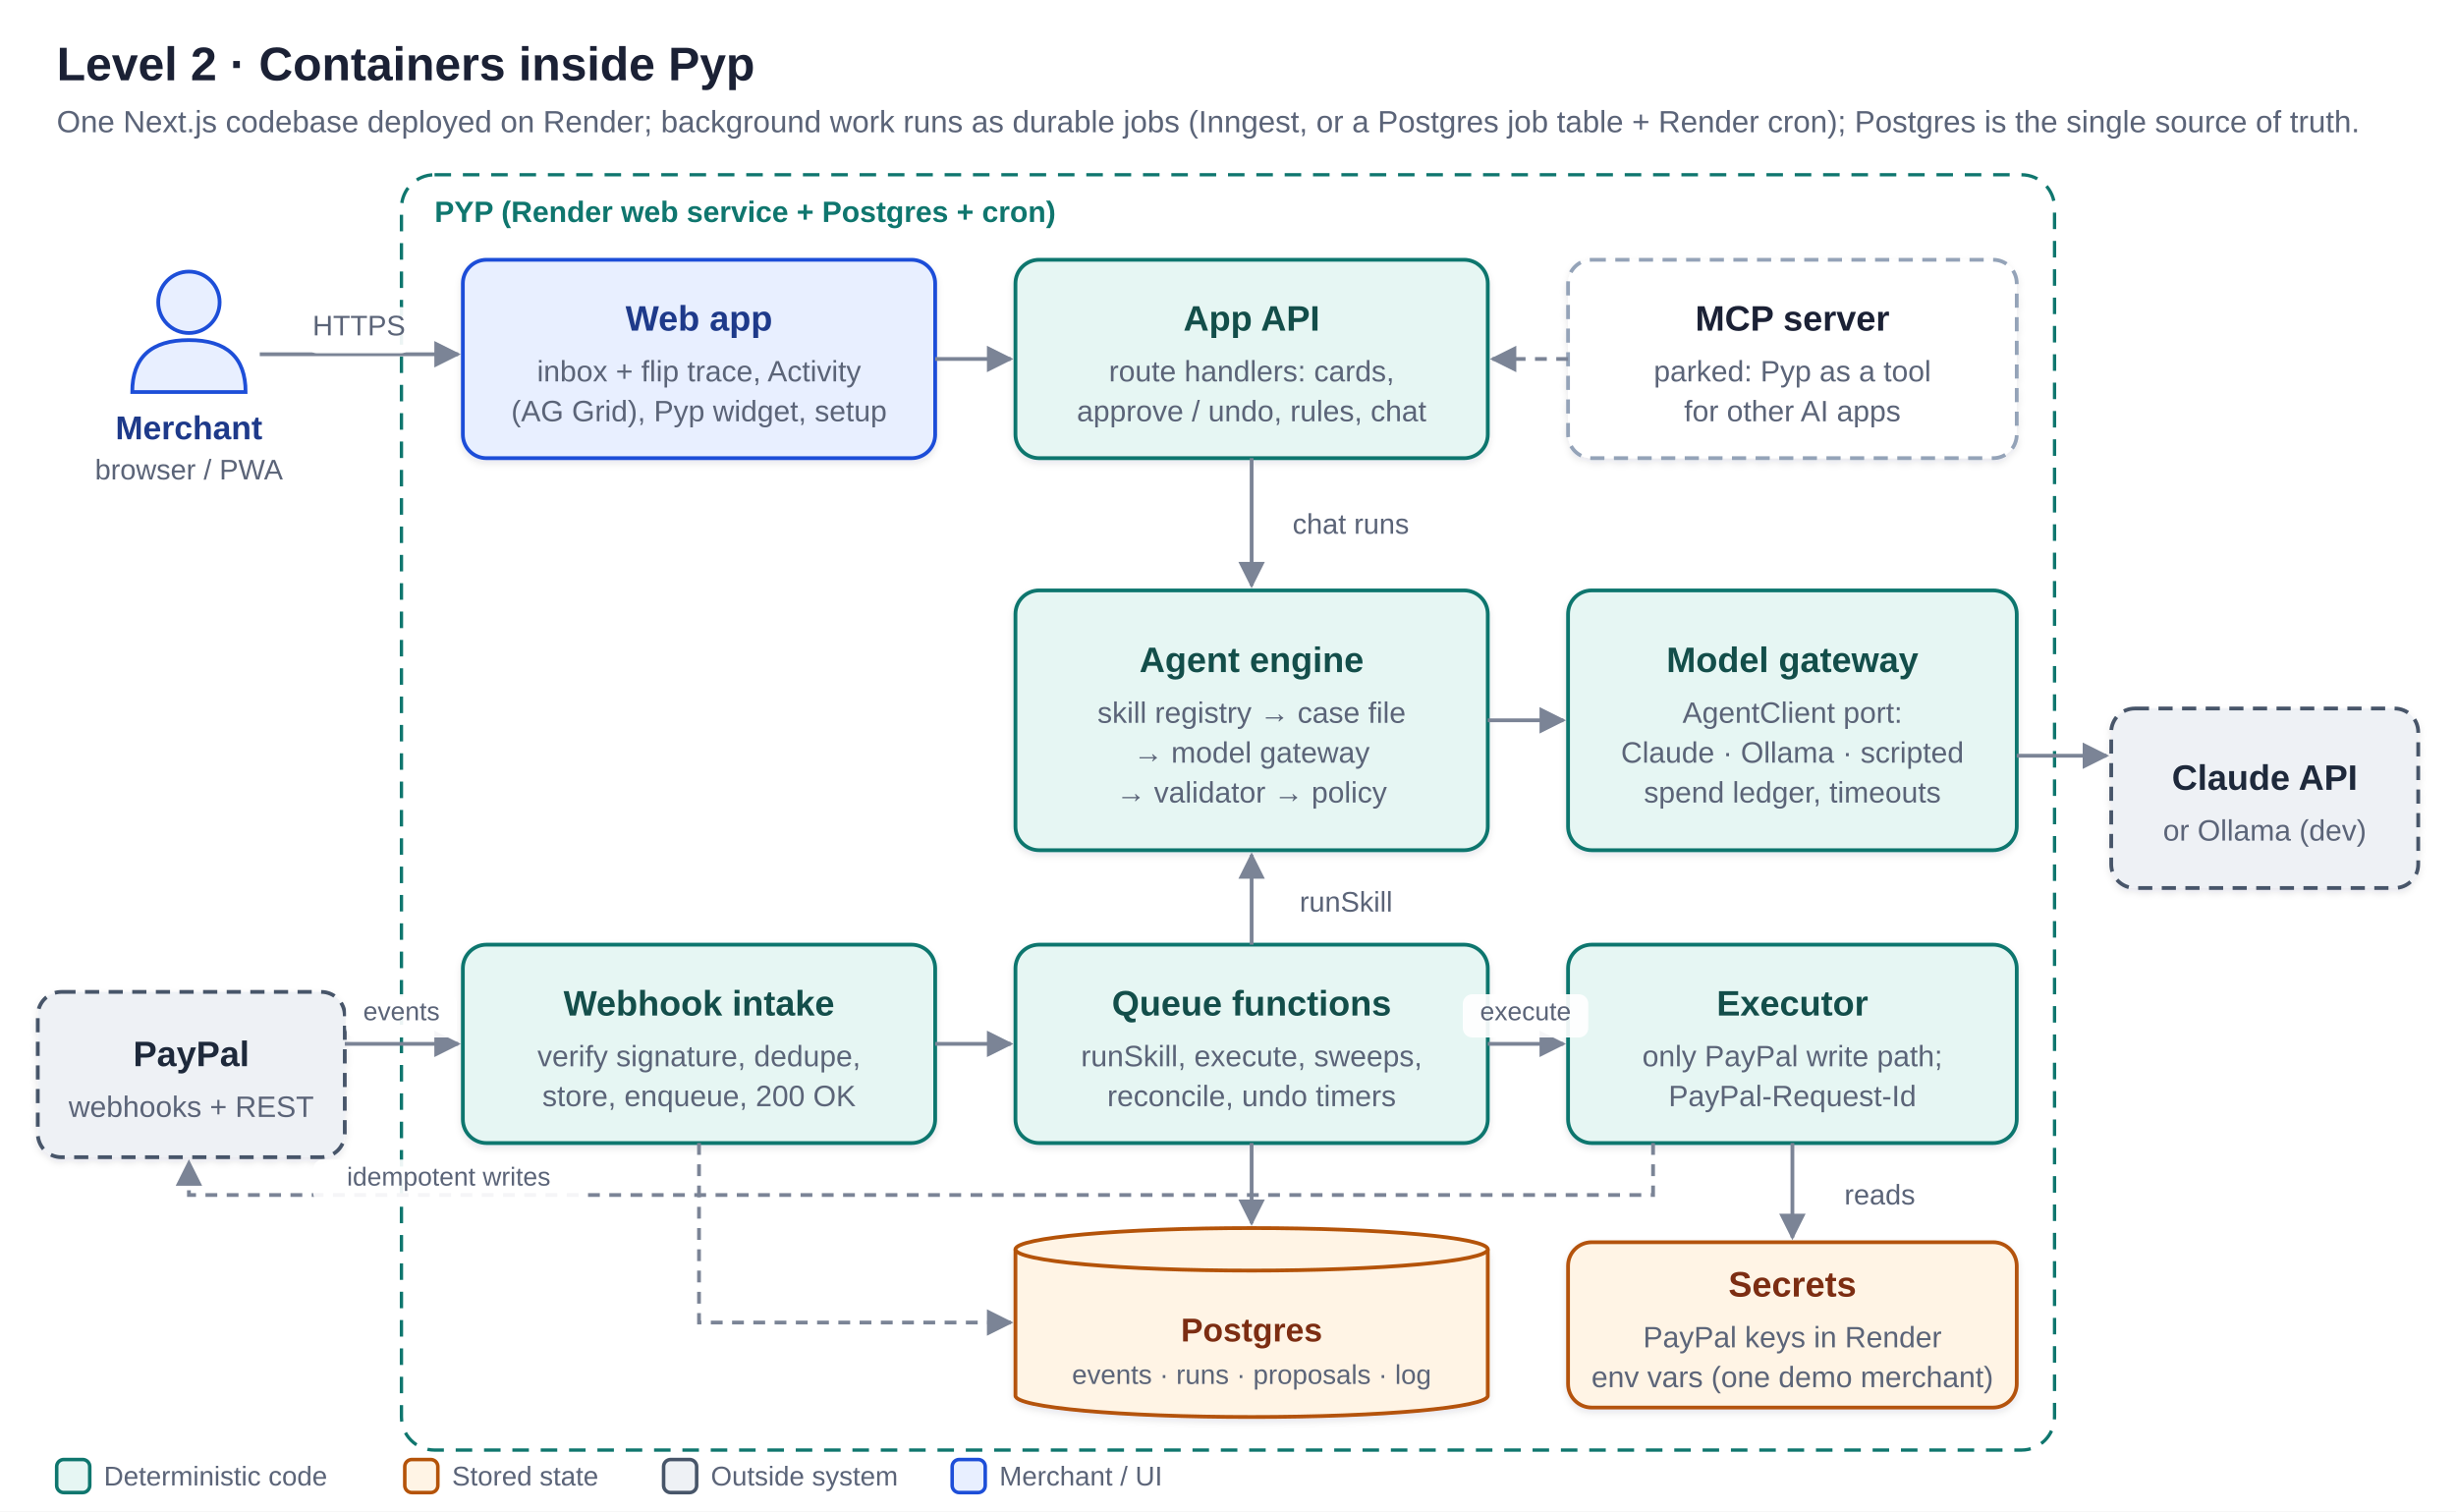
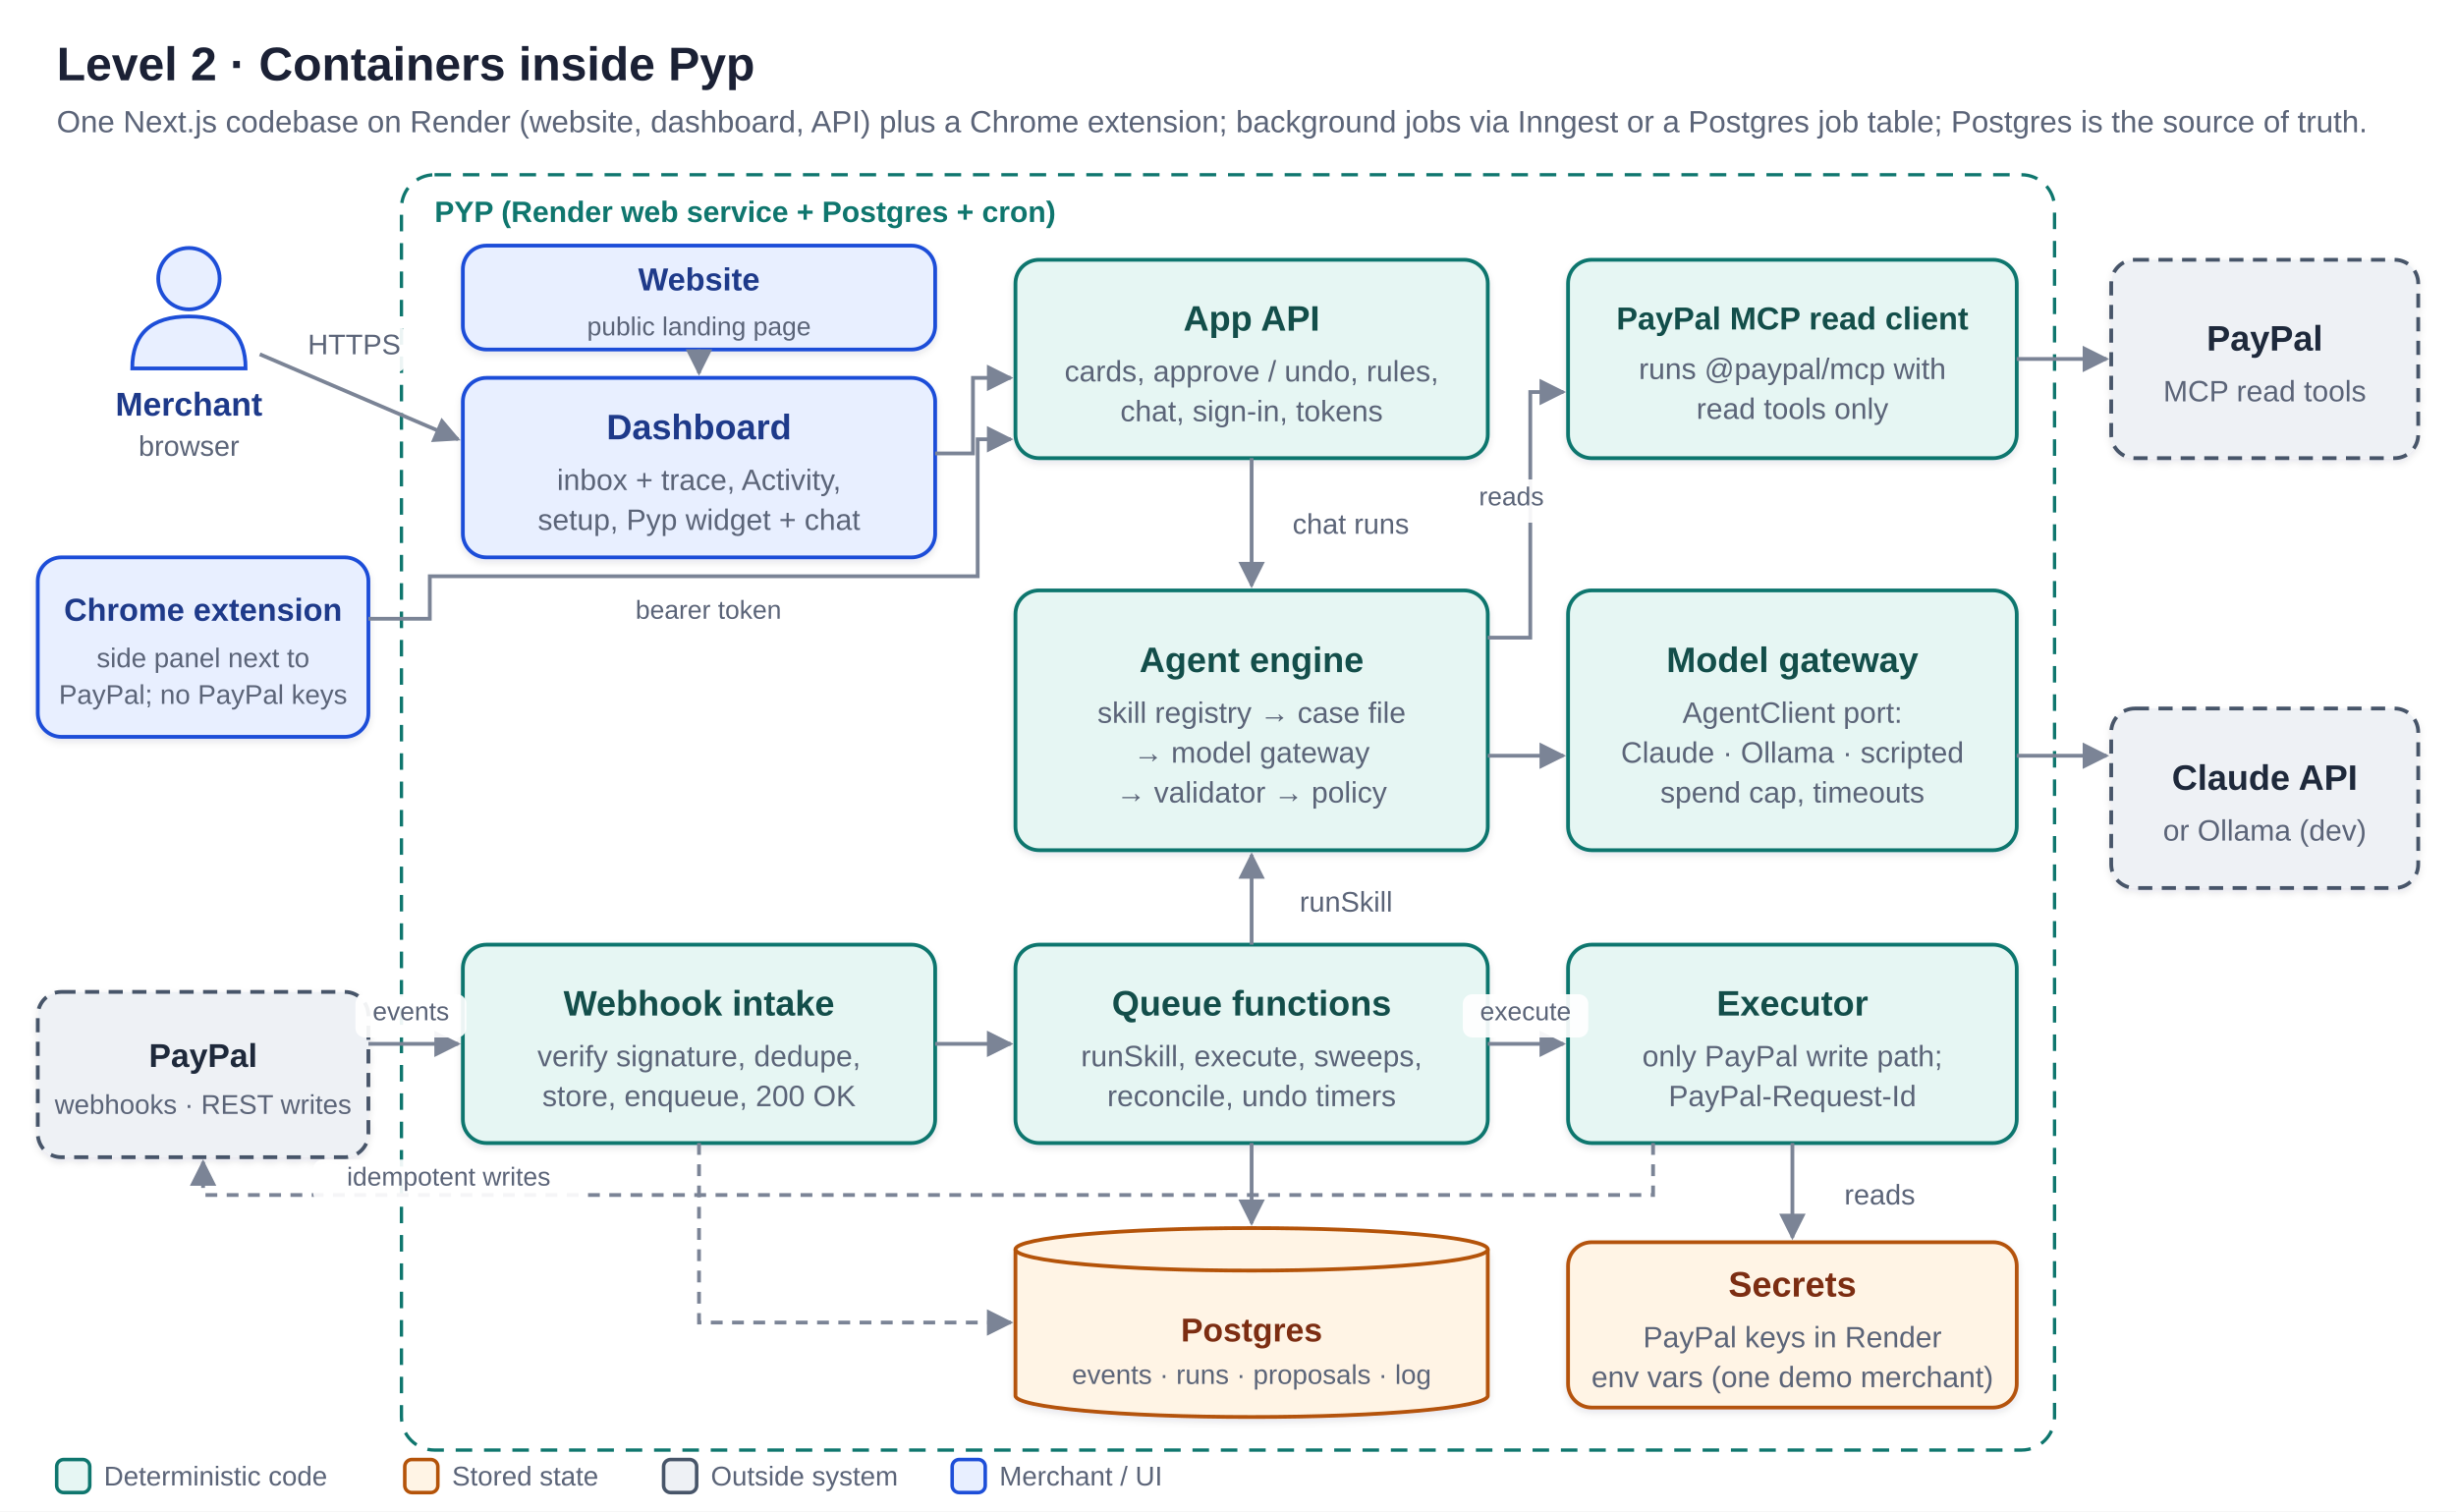
<svg xmlns="http://www.w3.org/2000/svg" viewBox="0 0 1040 640" width="1040" height="640" font-family="-apple-system, 'Segoe UI', 'Helvetica Neue', Arial, sans-serif" role="img" aria-label="C4 level 2 containers inside Pyp">
  <defs>
    <marker id="ah" viewBox="0 0 10 10" refX="9" refY="5" markerWidth="7" markerHeight="7" orient="auto-start-reverse">
      <path d="M0,0 L10,5 L0,10 z" fill="#7b8496" />
    </marker>
    <marker id="ahv" viewBox="0 0 10 10" refX="9" refY="5" markerWidth="7" markerHeight="7" orient="auto-start-reverse">
      <path d="M0,0 L10,5 L0,10 z" fill="#6d28d9" />
    </marker>
    <marker id="ahr" viewBox="0 0 10 10" refX="9" refY="5" markerWidth="7" markerHeight="7" orient="auto-start-reverse">
      <path d="M0,0 L10,5 L0,10 z" fill="#b91c1c" />
    </marker>
    <marker id="ahb" viewBox="0 0 10 10" refX="9" refY="5" markerWidth="7" markerHeight="7" orient="auto-start-reverse">
      <path d="M0,0 L10,5 L0,10 z" fill="#1d4ed8" />
    </marker>
    <marker id="aht" viewBox="0 0 10 10" refX="9" refY="5" markerWidth="7" markerHeight="7" orient="auto-start-reverse">
      <path d="M0,0 L10,5 L0,10 z" fill="#0f766e" />
    </marker>
    <filter id="sh" x="-5%" y="-5%" width="110%" height="120%">
      <feDropShadow dx="0" dy="1.5" stdDeviation="1.5" flood-color="#0f172a" flood-opacity="0.10" />
    </filter>
  </defs>
  <rect x="0" y="0" width="1040" height="640" fill="#ffffff" />
  <text x="24" y="34" font-size="20" font-weight="750" fill="#1b2135" text-anchor="start">Level 2 · Containers inside Pyp</text>
-   <text x="24" y="56" font-size="13" font-weight="400" fill="#5b6478" text-anchor="start">One Next.js codebase deployed on Render; background work runs as durable jobs (Inngest, or a Postgres job table + Render cron); Postgres is the single source of truth.</text>
+   <text x="24" y="56" font-size="13" font-weight="400" fill="#5b6478" text-anchor="start">One Next.js codebase on Render (website, dashboard, API) plus a Chrome extension; background jobs via Inngest or a Postgres job table; Postgres is the source of truth.</text>
  <rect x="170" y="74" width="700" height="540" rx="14" fill="none" stroke="#0f766e" stroke-width="1.4" stroke-dasharray="7 5" />
  <text x="184" y="94" font-size="12.5" font-weight="700" fill="#0f766e" text-anchor="start">PYP (Render web service + Postgres + cron)</text>
-   <circle cx="80" cy="128" r="13" fill="#e8efff" stroke="#1d4ed8" stroke-width="1.6" />
-   <path d="M56,166 Q56,144 80,144 Q104,144 104,166 Z" fill="#e8efff" stroke="#1d4ed8" stroke-width="1.6" />
-   <text x="80" y="186" font-size="14" font-weight="650" fill="#1e3a8a" text-anchor="middle">Merchant</text>
-   <text x="80" y="203" font-size="12" font-weight="400" fill="#5b6478" text-anchor="middle">browser / PWA</text>
-   <rect x="16" y="420" width="130" height="70" rx="10" fill="#eef1f5" stroke="#475569" stroke-width="1.6" stroke-dasharray="6 4" filter="url(#sh)" />
-   <text x="81" y="451.438" font-size="15" font-weight="650" fill="#1e293b" text-anchor="middle">PayPal</text>
-   <text x="81" y="472.938" font-size="12.5" font-weight="400" fill="#5b6478" text-anchor="middle">webhooks + REST</text>
+   <circle cx="80" cy="118" r="13" fill="#e8efff" stroke="#1d4ed8" stroke-width="1.6" />
+   <path d="M56,156 Q56,134 80,134 Q104,134 104,156 Z" fill="#e8efff" stroke="#1d4ed8" stroke-width="1.6" />
+   <text x="80" y="176" font-size="14" font-weight="650" fill="#1e3a8a" text-anchor="middle">Merchant</text>
+   <text x="80" y="193" font-size="12" font-weight="400" fill="#5b6478" text-anchor="middle">browser</text>
+   <rect x="16" y="236" width="140" height="76" rx="10" fill="#e8efff" stroke="#1d4ed8" stroke-width="1.6" filter="url(#sh)" />
+   <text x="86" y="262.863" font-size="13.5" font-weight="650" fill="#1e3a8a" text-anchor="middle">Chrome extension</text>
+   <text x="86" y="282.538" font-size="11.5" font-weight="400" fill="#5b6478" text-anchor="middle">side panel next to</text>
+   <text x="86" y="298.062" font-size="11.5" font-weight="400" fill="#5b6478" text-anchor="middle">PayPal; no PayPal keys</text>
+   <rect x="16" y="420" width="140" height="70" rx="10" fill="#eef1f5" stroke="#475569" stroke-width="1.6" stroke-dasharray="6 4" filter="url(#sh)" />
+   <text x="86" y="451.788" font-size="14" font-weight="650" fill="#1e293b" text-anchor="middle">PayPal</text>
+   <text x="86" y="471.637" font-size="11.5" font-weight="400" fill="#5b6478" text-anchor="middle">webhooks · REST writes</text>
+   <rect x="894" y="110" width="130" height="84" rx="10" fill="#eef1f5" stroke="#475569" stroke-width="1.6" stroke-dasharray="6 4" filter="url(#sh)" />
+   <text x="959" y="148.438" font-size="15" font-weight="650" fill="#1e293b" text-anchor="middle">PayPal</text>
+   <text x="959" y="169.938" font-size="12.5" font-weight="400" fill="#5b6478" text-anchor="middle">MCP read tools</text>
  <rect x="894" y="300" width="130" height="76" rx="10" fill="#eef1f5" stroke="#475569" stroke-width="1.6" stroke-dasharray="6 4" filter="url(#sh)" />
  <text x="959" y="334.438" font-size="15" font-weight="650" fill="#1e293b" text-anchor="middle">Claude API</text>
  <text x="959" y="355.938" font-size="12.5" font-weight="400" fill="#5b6478" text-anchor="middle">or Ollama (dev)</text>
-   <rect x="196" y="110" width="200" height="84" rx="10" fill="#e8efff" stroke="#1d4ed8" stroke-width="1.6" filter="url(#sh)" />
-   <text x="296" y="140" font-size="15" font-weight="650" fill="#1e3a8a" text-anchor="middle">Web app</text>
-   <text x="296" y="161.5" font-size="12.5" font-weight="400" fill="#5b6478" text-anchor="middle">inbox + flip trace, Activity</text>
-   <text x="296" y="178.375" font-size="12.5" font-weight="400" fill="#5b6478" text-anchor="middle">(AG Grid), Pyp widget, setup</text>
+   <rect x="196" y="104" width="200" height="44" rx="10" fill="#e8efff" stroke="#1d4ed8" stroke-width="1.6" filter="url(#sh)" />
+   <text x="296" y="122.963" font-size="13.5" font-weight="650" fill="#1e3a8a" text-anchor="middle">Website</text>
+   <text x="296" y="141.988" font-size="11" font-weight="400" fill="#5b6478" text-anchor="middle">public landing page</text>
+   <rect x="196" y="160" width="200" height="76" rx="10" fill="#e8efff" stroke="#1d4ed8" stroke-width="1.6" filter="url(#sh)" />
+   <text x="296" y="186" font-size="15" font-weight="650" fill="#1e3a8a" text-anchor="middle">Dashboard</text>
+   <text x="296" y="207.5" font-size="12.5" font-weight="400" fill="#5b6478" text-anchor="middle">inbox + trace, Activity,</text>
+   <text x="296" y="224.375" font-size="12.5" font-weight="400" fill="#5b6478" text-anchor="middle">setup, Pyp widget + chat</text>
  <rect x="430" y="110" width="200" height="84" rx="10" fill="#e6f6f3" stroke="#0f766e" stroke-width="1.6" filter="url(#sh)" />
  <text x="530" y="140" font-size="15" font-weight="650" fill="#134e4a" text-anchor="middle">App API</text>
-   <text x="530" y="161.5" font-size="12.5" font-weight="400" fill="#5b6478" text-anchor="middle">route handlers: cards,</text>
-   <text x="530" y="178.375" font-size="12.5" font-weight="400" fill="#5b6478" text-anchor="middle">approve / undo, rules, chat</text>
+   <text x="530" y="161.5" font-size="12.5" font-weight="400" fill="#5b6478" text-anchor="middle">cards, approve / undo, rules,</text>
+   <text x="530" y="178.375" font-size="12.5" font-weight="400" fill="#5b6478" text-anchor="middle">chat, sign-in, tokens</text>
+   <rect x="664" y="110" width="190" height="84" rx="10" fill="#e6f6f3" stroke="#0f766e" stroke-width="1.6" filter="url(#sh)" />
+   <text x="759" y="139.512" font-size="13.5" font-weight="650" fill="#134e4a" text-anchor="middle">PayPal MCP read client</text>
+   <text x="759" y="160.487" font-size="12.5" font-weight="400" fill="#5b6478" text-anchor="middle">runs @paypal/mcp with</text>
+   <text x="759" y="177.362" font-size="12.5" font-weight="400" fill="#5b6478" text-anchor="middle">read tools only</text>
  <rect x="196" y="400" width="200" height="84" rx="10" fill="#e6f6f3" stroke="#0f766e" stroke-width="1.6" filter="url(#sh)" />
  <text x="296" y="430" font-size="15" font-weight="650" fill="#134e4a" text-anchor="middle">Webhook intake</text>
  <text x="296" y="451.5" font-size="12.5" font-weight="400" fill="#5b6478" text-anchor="middle">verify signature, dedupe,</text>
  <text x="296" y="468.375" font-size="12.5" font-weight="400" fill="#5b6478" text-anchor="middle">store, enqueue, 200 OK</text>
  <rect x="430" y="250" width="200" height="110" rx="10" fill="#e6f6f3" stroke="#0f766e" stroke-width="1.6" filter="url(#sh)" />
  <text x="530" y="284.562" font-size="15" font-weight="650" fill="#134e4a" text-anchor="middle">Agent engine</text>
  <text x="530" y="306.062" font-size="12.5" font-weight="400" fill="#5b6478" text-anchor="middle">skill registry → case file</text>
  <text x="530" y="322.938" font-size="12.5" font-weight="400" fill="#5b6478" text-anchor="middle">→ model gateway</text>
  <text x="530" y="339.812" font-size="12.5" font-weight="400" fill="#5b6478" text-anchor="middle">→ validator → policy</text>
  <rect x="664" y="250" width="190" height="110" rx="10" fill="#e6f6f3" stroke="#0f766e" stroke-width="1.6" filter="url(#sh)" />
  <text x="759" y="284.562" font-size="15" font-weight="650" fill="#134e4a" text-anchor="middle">Model gateway</text>
  <text x="759" y="306.062" font-size="12.5" font-weight="400" fill="#5b6478" text-anchor="middle">AgentClient port:</text>
  <text x="759" y="322.938" font-size="12.5" font-weight="400" fill="#5b6478" text-anchor="middle">Claude · Ollama · scripted</text>
-   <text x="759" y="339.812" font-size="12.5" font-weight="400" fill="#5b6478" text-anchor="middle">spend ledger, timeouts</text>
+   <text x="759" y="339.812" font-size="12.5" font-weight="400" fill="#5b6478" text-anchor="middle">spend cap, timeouts</text>
  <rect x="430" y="400" width="200" height="84" rx="10" fill="#e6f6f3" stroke="#0f766e" stroke-width="1.6" filter="url(#sh)" />
  <text x="530" y="430" font-size="15" font-weight="650" fill="#134e4a" text-anchor="middle">Queue functions</text>
  <text x="530" y="451.5" font-size="12.5" font-weight="400" fill="#5b6478" text-anchor="middle">runSkill, execute, sweeps,</text>
  <text x="530" y="468.375" font-size="12.5" font-weight="400" fill="#5b6478" text-anchor="middle">reconcile, undo timers</text>
  <rect x="664" y="400" width="190" height="84" rx="10" fill="#e6f6f3" stroke="#0f766e" stroke-width="1.6" filter="url(#sh)" />
  <text x="759" y="430" font-size="15" font-weight="650" fill="#134e4a" text-anchor="middle">Executor</text>
  <text x="759" y="451.5" font-size="12.5" font-weight="400" fill="#5b6478" text-anchor="middle">only PayPal write path;</text>
  <text x="759" y="468.375" font-size="12.5" font-weight="400" fill="#5b6478" text-anchor="middle">PayPal-Request-Id</text>
  <path d="M430,529 L430,591 A100,9 0 0 0 630,591 L630,529" fill="#fff4e5" stroke="#b45309" stroke-width="1.6" filter="url(#sh)" />
  <ellipse cx="530" cy="529" rx="100" ry="9" fill="#fff4e5" stroke="#b45309" stroke-width="1.6" />
  <text x="530" y="568" font-size="14" font-weight="650" fill="#7c2d12" text-anchor="middle">Postgres</text>
  <text x="530" y="586" font-size="11.5" font-weight="400" fill="#5b6478" text-anchor="middle">events · runs · proposals · log</text>
  <rect x="664" y="526" width="190" height="70" rx="10" fill="#fff4e5" stroke="#b45309" stroke-width="1.6" filter="url(#sh)" />
  <text x="759" y="549" font-size="15" font-weight="650" fill="#7c2d12" text-anchor="middle">Secrets</text>
  <text x="759" y="570.5" font-size="12.5" font-weight="400" fill="#5b6478" text-anchor="middle">PayPal keys in Render</text>
  <text x="759" y="587.375" font-size="12.5" font-weight="400" fill="#5b6478" text-anchor="middle">env vars (one demo merchant)</text>
-   <rect x="664" y="110" width="190" height="84" rx="10" fill="#ffffff" stroke="#94a3b8" stroke-width="1.6" stroke-dasharray="6 4" filter="url(#sh)" />
-   <text x="759" y="140" font-size="15" font-weight="650" fill="#1b2135" text-anchor="middle">MCP server</text>
-   <text x="759" y="161.5" font-size="12.5" font-weight="400" fill="#5b6478" text-anchor="middle">parked: Pyp as a tool</text>
-   <text x="759" y="178.375" font-size="12.5" font-weight="400" fill="#5b6478" text-anchor="middle">for other AI apps</text>
-   <path d="M110,150 L194,150" fill="none" stroke="#7b8496" stroke-width="1.6" marker-end="url(#ah)" />
-   <rect x="130.2" y="130" width="43.6" height="19.6" rx="4" fill="#ffffff" opacity="0.92" />
-   <text x="152" y="142" font-size="12" font-weight="400" fill="#5b6478" text-anchor="middle">HTTPS</text>
-   <path d="M396,152 L428,152" fill="none" stroke="#7b8496" stroke-width="1.6" marker-end="url(#ah)" />
+   <path d="M110,150 L194,186" fill="none" stroke="#7b8496" stroke-width="1.6" marker-end="url(#ah)" />
+   <rect x="128.2" y="138" width="43.6" height="19.6" rx="4" fill="#ffffff" opacity="0.92" />
+   <text x="150" y="150" font-size="12" font-weight="400" fill="#5b6478" text-anchor="middle">HTTPS</text>
+   <path d="M296,148 L296,158" fill="none" stroke="#7b8496" stroke-width="1.6" marker-end="url(#ah)" />
+   <path d="M396,192 L412,192 L412,160 L428,160" fill="none" stroke="#7b8496" stroke-width="1.6" marker-end="url(#ah)" />
+   <path d="M156,262 L182,262 L182,244 L414,244 L414,186 L428,186" fill="none" stroke="#7b8496" stroke-width="1.6" marker-end="url(#ah)" />
+   <rect x="258.04" y="251" width="83.92" height="18.3" rx="4" fill="#ffffff" opacity="0.92" />
+   <text x="300" y="262" font-size="11" font-weight="400" fill="#5b6478" text-anchor="middle">bearer token</text>
  <path d="M530,194 L530,248" fill="none" stroke="#7b8496" stroke-width="1.6" marker-end="url(#ah)" />
  <rect x="536.76" y="214" width="70.48" height="19.6" rx="4" fill="#ffffff" opacity="0.92" />
  <text x="572" y="226" font-size="12" font-weight="400" fill="#5b6478" text-anchor="middle">chat runs</text>
-   <path d="M146,442 L194,442" fill="none" stroke="#7b8496" stroke-width="1.6" marker-end="url(#ah)" />
-   <rect x="146.52" y="421" width="46.96" height="18.3" rx="4" fill="#ffffff" opacity="0.92" />
-   <text x="170" y="432" font-size="11" font-weight="400" fill="#5b6478" text-anchor="middle">events</text>
+   <path d="M630,270 L648,270 L648,166 L662,166" fill="none" stroke="#7b8496" stroke-width="1.6" marker-end="url(#ah)" />
+   <rect x="619.6" y="203" width="40.8" height="18.3" rx="4" fill="#ffffff" opacity="0.92" />
+   <text x="640" y="214" font-size="11" font-weight="400" fill="#5b6478" text-anchor="middle">reads</text>
+   <path d="M854,152 L892,152" fill="none" stroke="#7b8496" stroke-width="1.6" marker-end="url(#ah)" />
+   <path d="M156,442 L194,442" fill="none" stroke="#7b8496" stroke-width="1.6" marker-end="url(#ah)" />
+   <rect x="150.52" y="421" width="46.96" height="18.3" rx="4" fill="#ffffff" opacity="0.92" />
+   <text x="174" y="432" font-size="11" font-weight="400" fill="#5b6478" text-anchor="middle">events</text>
  <path d="M396,442 L428,442" fill="none" stroke="#7b8496" stroke-width="1.6" marker-end="url(#ah)" />
  <path d="M530,400 L530,362" fill="none" stroke="#7b8496" stroke-width="1.6" marker-end="url(#ah)" />
  <rect x="538.12" y="374" width="63.76" height="19.6" rx="4" fill="#ffffff" opacity="0.92" />
  <text x="570" y="386" font-size="12" font-weight="400" fill="#5b6478" text-anchor="middle">runSkill</text>
-   <path d="M630,305 L662,305" fill="none" stroke="#7b8496" stroke-width="1.6" marker-end="url(#ah)" />
+   <path d="M630,320 L662,320" fill="none" stroke="#7b8496" stroke-width="1.6" marker-end="url(#ah)" />
  <path d="M854,320 L892,320" fill="none" stroke="#7b8496" stroke-width="1.6" marker-end="url(#ah)" />
  <path d="M630,442 L662,442" fill="none" stroke="#7b8496" stroke-width="1.6" marker-end="url(#ah)" />
  <rect x="619.44" y="421" width="53.12" height="18.3" rx="4" fill="#ffffff" opacity="0.92" />
  <text x="646" y="432" font-size="11" font-weight="400" fill="#5b6478" text-anchor="middle">execute</text>
  <path d="M759,484 L759,524" fill="none" stroke="#7b8496" stroke-width="1.6" marker-end="url(#ah)" />
  <rect x="774.2" y="498" width="43.6" height="19.6" rx="4" fill="#ffffff" opacity="0.92" />
  <text x="796" y="510" font-size="12" font-weight="400" fill="#5b6478" text-anchor="middle">reads</text>
-   <path d="M700,484 L700,506 L80,506 L80,492" fill="none" stroke="#7b8496" stroke-width="1.6" stroke-dasharray="5 4" marker-end="url(#ah)" />
+   <path d="M700,484 L700,506 L86,506 L86,492" fill="none" stroke="#7b8496" stroke-width="1.6" stroke-dasharray="5 4" marker-end="url(#ah)" />
  <rect x="132.64" y="491" width="114.72" height="18.3" rx="4" fill="#ffffff" opacity="0.92" />
  <text x="190" y="502" font-size="11" font-weight="400" fill="#5b6478" text-anchor="middle">idempotent writes</text>
  <path d="M530,484 L530,518" fill="none" stroke="#7b8496" stroke-width="1.6" marker-end="url(#ah)" />
  <path d="M296,484 L296,560 L428,560" fill="none" stroke="#7b8496" stroke-width="1.6" stroke-dasharray="5 4" marker-end="url(#ah)" />
-   <path d="M664,152 L632,152" fill="none" stroke="#7b8496" stroke-width="1.6" stroke-dasharray="5 4" marker-end="url(#ah)" />
  <rect x="24" y="618" width="14" height="14" rx="3" fill="#e6f6f3" stroke="#0f766e" stroke-width="1.5" />
  <text x="44" y="629" font-size="11.5" font-weight="400" fill="#5b6478" text-anchor="start">Deterministic code</text>
  <rect x="171.4" y="618" width="14" height="14" rx="3" fill="#fff4e5" stroke="#b45309" stroke-width="1.5" />
  <text x="191.4" y="629" font-size="11.5" font-weight="400" fill="#5b6478" text-anchor="start">Stored state</text>
  <rect x="281" y="618" width="14" height="14" rx="3" fill="#eef1f5" stroke="#475569" stroke-width="1.5" />
  <text x="301" y="629" font-size="11.5" font-weight="400" fill="#5b6478" text-anchor="start">Outside system</text>
  <rect x="403.2" y="618" width="14" height="14" rx="3" fill="#e8efff" stroke="#1d4ed8" stroke-width="1.5" />
  <text x="423.2" y="629" font-size="11.5" font-weight="400" fill="#5b6478" text-anchor="start">Merchant / UI</text>
</svg>
